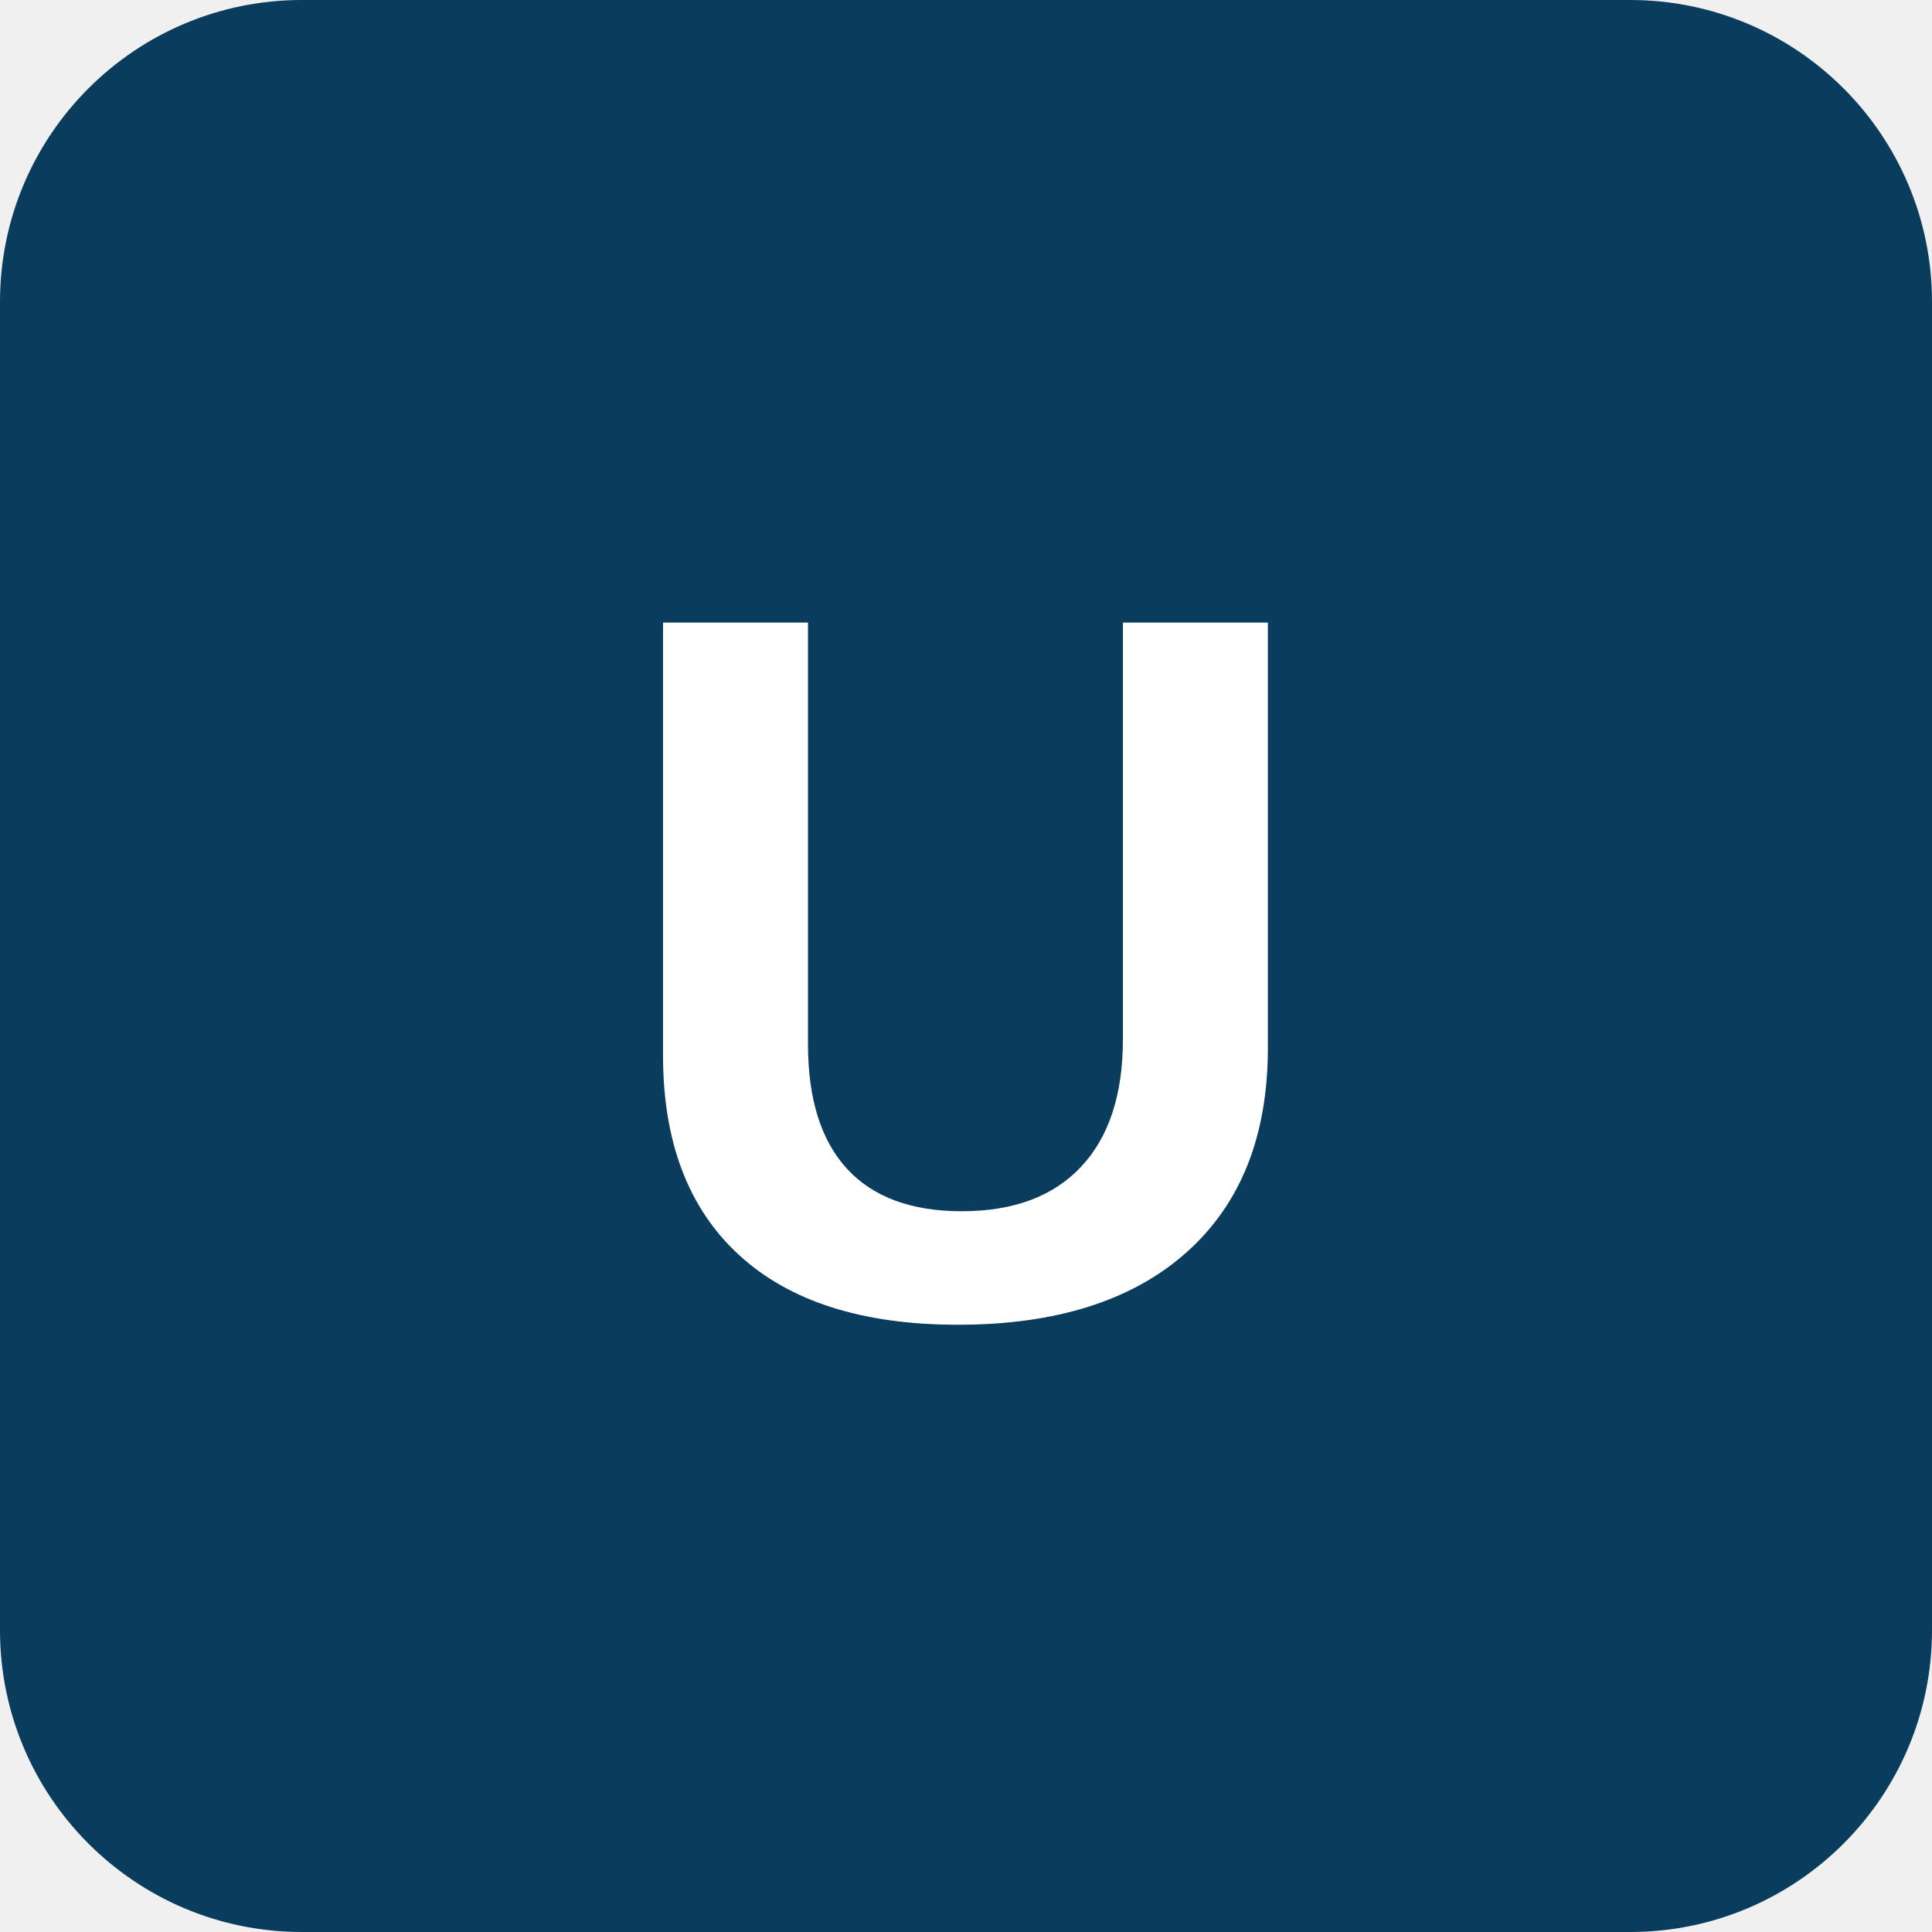
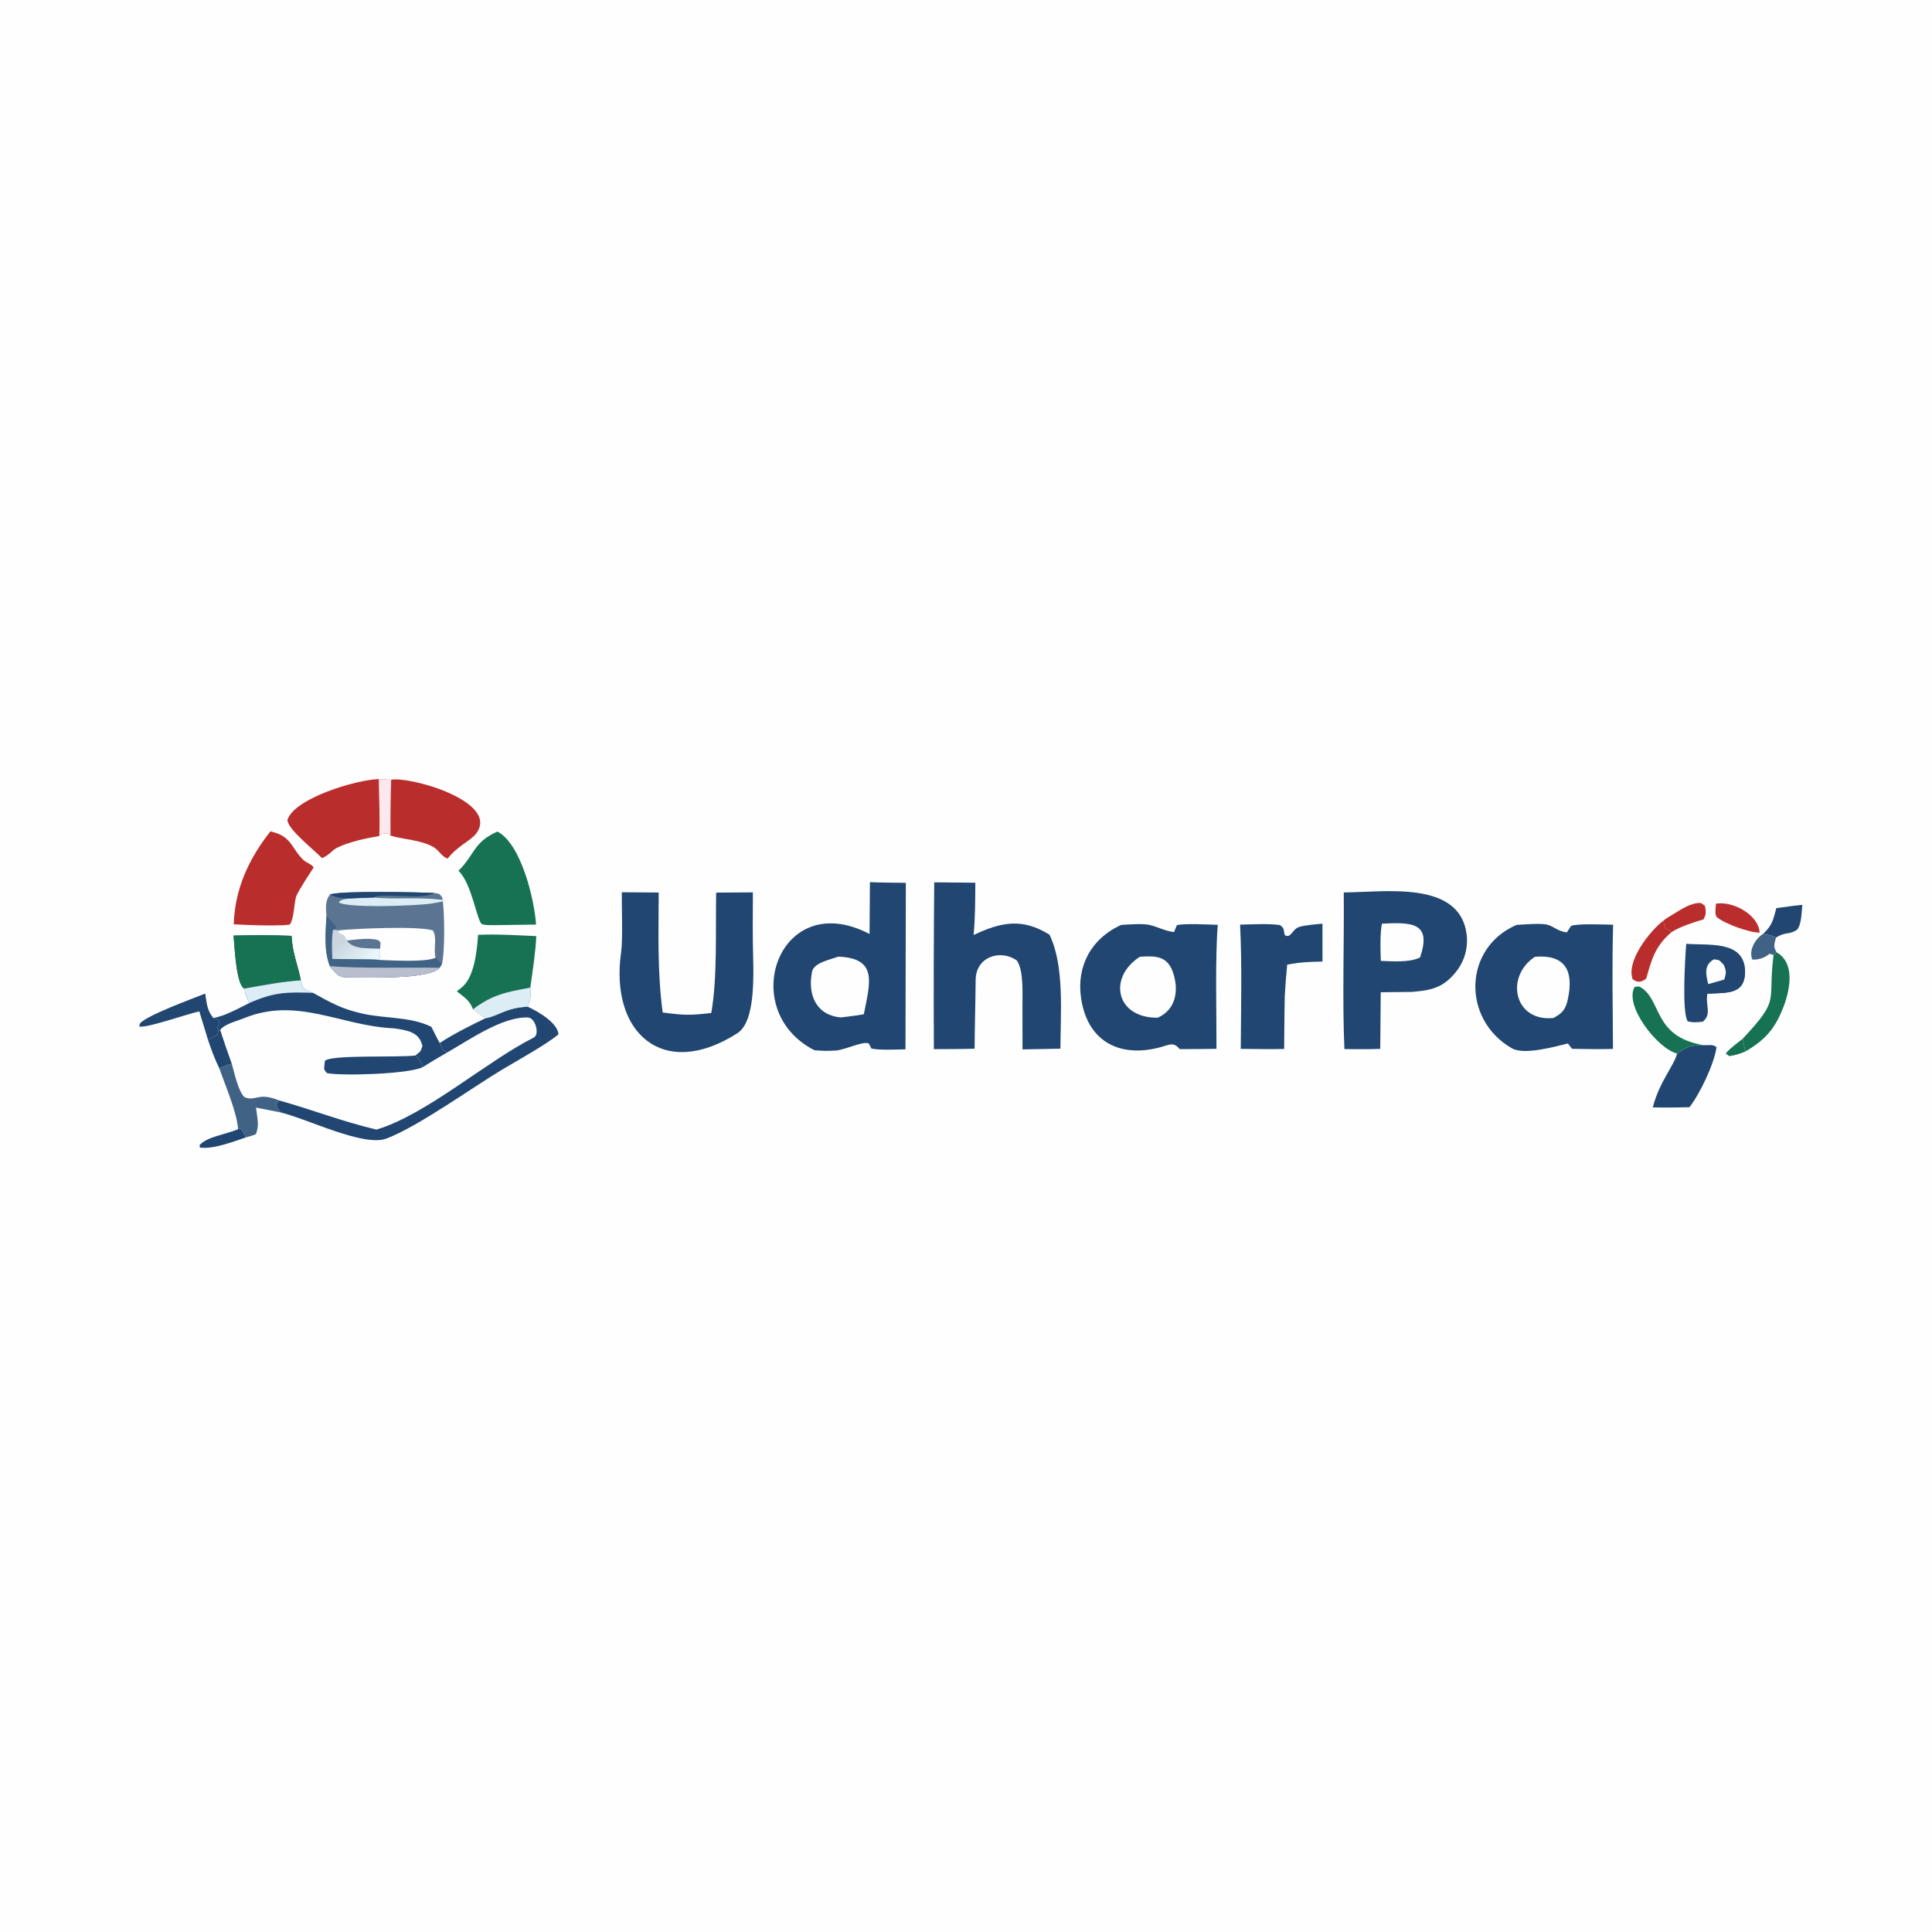
- <svg xmlns="http://www.w3.org/2000/svg" viewBox="0 0 192 192">
-   <rect width="192" height="192" rx="30" fill="#093C5D" />
-   <text x="50%" y="50%" font-size="100" font-family="Arial, sans-serif" font-weight="bold" fill="white" text-anchor="middle" dominant-baseline="central">U</text>
+ <svg xmlns="http://www.w3.org/2000/svg" version="1.1" style="display: block;" viewBox="0 0 1024 1024" width="256" height="256" preserveAspectRatio="none">
+   <defs>
+     <linearGradient id="Gradient1" gradientUnits="userSpaceOnUse" x1="181.429" y1="498.363" x2="194.544" y2="510.727">
+       <stop class="stop0" offset="0" stop-opacity="1" stop-color="rgb(202,213,224)" />
+       <stop class="stop1" offset="1" stop-opacity="1" stop-color="rgb(231,247,249)" />
+     </linearGradient>
+   </defs>
+   <path transform="translate(0,0)" fill="rgb(255,254,254)" d="M 0 0 L 1024 0 L 1024 1024 L 0 1024 L 0 0 z" />
+   <path transform="translate(0,0)" fill="rgb(255,254,254)" d="M 123.797 495.874 C 134.632 495.636 143.654 495.599 154.533 496.017 C 154.959 505.022 157.72 510.868 159.457 519.612 C 160.644 524.323 160.996 524.338 165.861 526.227 C 175.625 531.547 180.714 534.603 191.629 537.126 C 203.97 539.978 217.471 538.732 228.623 544.227 C 229.612 546.088 232.151 551.4 233.059 552.823 C 240.444 547.946 249.303 543.594 257.303 539.696 C 264.222 538.507 268.059 534.089 279.722 533.586 C 284.889 535.964 295.582 542.014 296.02 548.236 C 289.471 553.64 274.921 561.684 266.534 566.689 C 249.991 576.564 221.976 596.907 204.868 603.443 C 192.784 608.06 162.789 592.951 148.789 589.623 L 135.695 587.035 C 136.307 592.79 137.652 596.492 135.527 601.216 C 133.616 601.93 132.333 602.32 130.358 602.833 L 127.668 598.059 L 126.184 598.524 C 125.734 589.985 119.291 574.971 116.243 566.267 C 113.536 560.623 112.25 556.998 110.238 551.121 C 110.777 550.737 114.29 549.092 115.285 548.562 L 115.69 546.436 L 115.25 544.734 C 115.937 542.946 116.245 542.537 115.947 540.61 L 113.048 539.552 C 118.781 538.745 126.795 534.269 132.174 531.602 C 130.506 528.53 130.291 527.317 129.433 523.967 C 125.102 521.56 124.335 501.451 123.797 495.874 z" />
+   <path transform="translate(0,0)" fill="rgb(32,70,113)" d="M 123.797 495.874 C 134.632 495.636 143.654 495.599 154.533 496.017 C 154.959 505.022 157.72 510.868 159.457 519.612 C 160.644 524.323 160.996 524.338 165.861 526.227 C 175.625 531.547 180.714 534.603 191.629 537.126 C 203.97 539.978 217.471 538.732 228.623 544.227 C 229.612 546.088 232.151 551.4 233.059 552.823 C 234.634 555.895 234.251 556.396 236.935 557.883 C 232.66 560.401 228.197 562.943 224.044 565.631 C 223.439 563.167 222.157 561.007 220.149 559.441 C 223.13 556.882 222.65 557.955 223.891 554.491 C 222.326 546.869 215.711 546.067 208.809 545.029 L 207.832 544.983 C 180.281 543.54 157.294 528.199 129.259 539.693 C 125.635 541.179 118.868 542.8 116.695 545.895 L 115.69 546.436 L 115.25 544.734 C 115.937 542.946 116.245 542.537 115.947 540.61 L 113.048 539.552 C 118.781 538.745 126.795 534.269 132.174 531.602 C 130.506 528.53 130.291 527.317 129.433 523.967 C 125.102 521.56 124.335 501.451 123.797 495.874 z" />
+   <path transform="translate(0,0)" fill="rgb(22,114,82)" d="M 123.797 495.874 C 134.632 495.636 143.654 495.599 154.533 496.017 C 154.959 505.022 157.72 510.868 159.457 519.612 C 149.779 520.171 139.076 522.298 129.433 523.967 C 125.102 521.56 124.335 501.451 123.797 495.874 z" />
+   <path transform="translate(0,0)" fill="rgb(221,237,246)" d="M 159.457 519.612 C 160.644 524.323 160.996 524.338 165.861 526.227 C 152.064 525.791 145.348 525.796 132.174 531.602 C 130.506 528.53 130.291 527.317 129.433 523.967 C 139.076 522.298 149.779 520.171 159.457 519.612 z" />
+   <path transform="translate(0,0)" fill="rgb(32,70,113)" d="M 279.722 533.586 C 284.889 535.964 295.582 542.014 296.02 548.236 C 289.471 553.64 274.921 561.684 266.534 566.689 C 249.991 576.564 221.976 596.907 204.868 603.443 C 192.784 608.06 162.789 592.951 148.789 589.623 C 147.188 587.76 146.904 587.491 146.487 585.091 L 147.924 583.244 C 165.723 588.229 180.852 594.252 199.508 598.707 C 225.774 590.922 257.656 562.692 282.935 549.905 C 286.147 548.28 283.8 539.48 279.873 539.3 C 266.402 538.683 248.553 551.275 236.935 557.883 C 234.251 556.396 234.634 555.895 233.059 552.823 C 240.444 547.946 249.303 543.594 257.303 539.696 C 264.222 538.507 268.059 534.089 279.722 533.586 z" />
+   <path transform="translate(0,0)" fill="rgb(32,70,113)" d="M 224.044 565.631 C 216.084 569.42 180.012 570.342 173.216 568.729 C 171.137 566.265 171.872 566.561 172.208 562.256 C 175.752 558.895 210.196 560.63 220.149 559.441 C 222.157 561.007 223.439 563.167 224.044 565.631 z" />
+   <path transform="translate(0,0)" fill="rgb(63,98,133)" d="M 122.857 563.787 C 124.254 568.634 126.282 578.749 129.727 581.607 C 136.03 583.862 136.664 578.705 147.924 583.244 L 146.487 585.091 C 146.904 587.491 147.188 587.76 148.789 589.623 L 135.695 587.035 C 136.307 592.79 137.652 596.492 135.527 601.216 C 133.616 601.93 132.333 602.32 130.358 602.833 L 127.668 598.059 L 126.184 598.524 C 125.734 589.985 119.291 574.971 116.243 566.267 C 118.892 564.929 120.099 564.597 122.857 563.787 z" />
+   <path transform="translate(0,0)" fill="rgb(32,70,113)" d="M 115.69 546.436 L 116.695 545.895 C 118.63 551.9 120.684 557.865 122.857 563.787 C 120.099 564.597 118.892 564.929 116.243 566.267 C 113.536 560.623 112.25 556.998 110.238 551.121 C 110.777 550.737 114.29 549.092 115.285 548.562 L 115.69 546.436 z" />
+   <path transform="translate(0,0)" fill="rgb(32,70,113)" d="M 461.087 467.55 C 467.051 467.853 474.058 467.802 480.113 467.912 L 479.927 556.162 C 475.035 556.249 466.355 556.713 461.871 555.757 L 460.501 553.087 C 457.416 551.599 448.111 556.449 442.98 556.797 C 438.471 557.103 436.203 556.988 431.732 556.665 C 390.081 535.608 412.74 469.939 460.876 495.033 L 461.087 467.55 z" />
+   <path transform="translate(0,0)" fill="rgb(255,254,254)" d="M 444.229 507.048 C 465.665 507.784 461.004 521.235 457.853 537.56 C 454.443 538.25 449.379 538.773 445.807 539.259 C 432.727 538.253 427.828 527.31 430.459 514.839 C 431.404 510.358 439.9 508.645 444.229 507.048 z" />
+   <path transform="translate(0,0)" fill="rgb(32,70,113)" d="M 803.815 490.223 C 807.615 490.006 817.175 489.145 820.506 490.225 C 823.907 491.328 825.991 493.7 830.489 494.163 L 832.667 490.782 C 835.734 489.376 850.614 490.06 854.997 490.12 C 854.337 511.387 854.817 534.557 854.913 555.939 C 847.918 556.192 840.286 555.973 833.233 555.899 C 832.941 555.466 831.01 553.062 831.008 553.062 C 824.117 554.722 807.85 559.377 801.268 555.587 C 774.719 540.296 775.573 502.313 803.815 490.223 z" />
+   <path transform="translate(0,0)" fill="rgb(255,254,254)" d="M 813.558 507.107 C 829.014 505.871 834.427 513.806 830.975 529.68 C 829.832 534.934 828.204 536.958 823.396 539.532 C 802.699 541.813 797.358 517.807 813.558 507.107 z" />
+   <path transform="translate(0,0)" fill="rgb(32,70,113)" d="M 594.265 490.216 C 598.344 489.988 605.349 489.404 609.196 490.226 C 613.274 491.098 618.074 493.697 622.287 493.98 L 623.718 490.441 C 626.586 489.261 641.334 490.071 645.44 490.179 C 644.027 507.243 644.796 537.696 644.762 555.893 C 638.334 556.039 631.719 556.008 625.272 556.056 C 622.768 553.034 621.124 553.161 617.519 554.314 C 595.685 561.299 576.592 553.718 572.975 528.916 C 570.572 512.434 577.996 497.637 594.265 490.216 z" />
+   <path transform="translate(0,0)" fill="rgb(255,254,254)" d="M 604.137 507.103 C 611.937 506.569 618.459 506.484 621.521 514.889 C 625.049 524.573 623.404 535.091 613.595 539.408 C 591.611 539.681 586.904 518.252 604.137 507.103 z" />
+   <path transform="translate(0,0)" fill="rgb(32,70,113)" d="M 712.223 473.007 C 733.665 472.938 773.686 466.377 777.351 495.239 C 778.251 502.531 776.088 509.87 771.376 515.507 C 764.511 523.874 758.032 524.913 748.25 525.738 L 731.823 525.917 L 731.56 555.917 C 725.365 556.192 718.798 556.059 712.571 556.043 C 711.409 531.27 712.467 498.744 712.223 473.007 z" />
+   <path transform="translate(0,0)" fill="rgb(255,254,254)" d="M 732.459 489.552 C 747.499 488.858 759.285 488.461 752.631 507.481 C 747.183 510.254 738.008 509.495 731.876 509.297 C 731.645 503.694 731.38 494.853 732.459 489.552 z" />
+   <path transform="translate(0,0)" fill="rgb(32,70,113)" d="M 495.156 467.655 L 516.946 467.852 C 516.882 477.32 516.903 486.101 516.037 495.563 C 530.485 488.756 541.739 486.372 556.23 495.391 C 564.258 511.704 562.126 537.076 562.04 555.82 L 541.956 556.203 L 541.919 533.718 C 541.874 526.757 542.668 514.434 538.96 509.112 C 530.632 503.058 517.222 506.77 517.113 519.434 C 517.008 531.53 516.627 543.706 516.556 555.842 C 509.464 556.052 502.084 556.011 494.965 556.07 C 494.822 526.598 494.885 497.126 495.156 467.655 z" />
+   <path transform="translate(0,0)" fill="rgb(32,70,113)" d="M 329.567 472.91 L 349.13 473.061 C 349.071 494.857 348.359 514.936 351.234 536.638 C 362.819 538.177 365.572 538.185 376.984 536.91 C 380.313 518.037 379.172 493.034 379.591 473.108 L 399.046 472.978 L 398.969 491.922 C 398.971 494.456 398.99 496.989 399.029 499.523 C 399.172 513.726 401.256 540.975 390.752 547.679 C 351.362 572.82 323.053 547.35 329.219 504.591 C 330.173 497.975 329.464 478.911 329.567 472.91 z" />
+   <path transform="translate(0,0)" fill="rgb(90,116,145)" d="M 174.871 474.099 C 181.011 471.949 221.508 472.902 230.105 473.268 C 233.556 473.992 232.49 473.28 234.42 475.689 C 235.681 482.169 235.898 504.797 234.215 511.007 L 232.98 512.934 C 227.741 519.355 193.723 517.952 184.915 518.069 C 178.987 518.148 178.345 516.096 174.807 512.072 C 171.605 503.526 172.612 494.478 173.027 485.423 C 172.679 481.194 172.297 477.468 174.871 474.099 z" />
+   <path transform="translate(0,0)" fill="rgb(63,98,133)" d="M 173.027 485.423 C 174.738 487.282 177.065 489.629 178.459 491.659 L 176.498 492.791 L 179.821 493.054 L 179.052 494.371 C 182.896 496.192 181.687 495.066 183.819 498.489 C 187.406 503.491 195.493 502.406 201.485 502.796 L 201.457 508.803 C 207.933 509.018 225.28 510.109 230.827 507.643 C 231.986 508.726 233.22 509.79 234.215 511.007 L 232.98 512.934 C 227.741 519.355 193.723 517.952 184.915 518.069 C 178.987 518.148 178.345 516.096 174.807 512.072 C 171.605 503.526 172.612 494.478 173.027 485.423 z" />
+   <path transform="translate(0,0)" fill="rgb(184,190,206)" d="M 174.807 512.072 C 191.178 513.423 215.616 512.637 232.98 512.934 C 227.741 519.355 193.723 517.952 184.915 518.069 C 178.987 518.148 178.345 516.096 174.807 512.072 z" />
+   <path transform="translate(0,0)" fill="url(#Gradient1)" d="M 176.498 492.791 L 179.821 493.054 L 179.052 494.371 C 182.896 496.192 181.687 495.066 183.819 498.489 C 187.406 503.491 195.493 502.406 201.485 502.796 L 201.457 508.803 C 196.872 508.058 182.685 508.571 176.116 508.21 C 175.938 502.514 175.689 498.505 176.498 492.791 z" />
+   <path transform="translate(0,0)" fill="rgb(255,254,254)" d="M 179.821 493.054 C 188.896 492.16 221.663 490.706 229.427 493.137 C 231.845 496.946 229.636 502.527 230.827 507.643 C 225.28 510.109 207.933 509.018 201.457 508.803 L 201.485 502.796 C 195.493 502.406 187.406 503.491 183.819 498.489 C 181.687 495.066 182.896 496.192 179.052 494.371 L 179.821 493.054 z" />
+   <path transform="translate(0,0)" fill="rgb(90,116,145)" d="M 183.819 498.489 C 189.143 497.959 195.349 496.898 200.408 498.253 L 201.695 499.48 L 201.485 502.796 C 195.493 502.406 187.406 503.491 183.819 498.489 z" />
+   <path transform="translate(0,0)" fill="rgb(221,237,246)" d="M 198.22 475.698 C 210.935 476.971 221.471 475.073 237.03 477.275 C 234.172 477.927 231.293 478.482 228.397 478.939 C 220.991 480.04 183.924 481.499 179.495 478.248 C 180.869 476.556 182.538 476.756 185.176 476.204 C 189.487 476.029 193.919 475.792 198.22 475.698 z" />
+   <path transform="translate(0,0)" fill="rgb(32,70,113)" d="M 174.871 474.099 C 181.011 471.949 221.508 472.902 230.105 473.268 C 224.189 477.301 202.021 472.917 198.22 475.698 C 193.919 475.792 189.487 476.029 185.176 476.204 C 180.987 475.914 178.566 476.027 174.871 474.099 z" />
+   <path transform="translate(0,0)" fill="rgb(32,70,113)" d="M 657.269 490.085 C 663.453 489.933 672.655 489.426 678.474 490.327 C 680.794 492.208 680.174 492.14 680.892 495.56 C 684.124 497.757 684.796 492.635 688.454 491.344 C 691.274 490.349 697.839 489.879 700.929 489.56 L 700.942 509.637 C 693.485 509.836 689.531 509.912 682.238 511.293 C 681.693 516.769 681.268 522.256 680.962 527.75 C 680.733 537.081 680.729 546.622 680.623 555.974 C 673.152 556.155 665.142 555.966 657.628 555.918 C 657.754 534.549 658.332 511.286 657.269 490.085 z" />
+   <path transform="translate(0,0)" fill="rgb(185,46,45)" d="M 200.746 412.93 L 207.311 413.287 C 207.166 423.039 206.864 433.216 207.046 442.933 L 205.906 441.621 C 203.398 441.811 202.932 441.661 201.015 443.099 C 194.454 444.196 184.518 446.298 178.567 449.364 C 175.716 450.834 174.604 453.235 170.663 454.807 C 166.347 450.36 152.629 439.654 152.317 434.639 C 155.898 423.052 188.941 413.239 200.746 412.93 z" />
+   <path transform="translate(0,0)" fill="rgb(253,233,237)" d="M 200.746 412.93 L 207.311 413.287 C 207.166 423.039 206.864 433.216 207.046 442.933 L 205.906 441.621 C 203.398 441.811 202.932 441.661 201.015 443.099 C 201.401 433.661 200.924 422.495 200.746 412.93 z" />
+   <path transform="translate(0,0)" fill="rgb(185,46,45)" d="M 143.338 440.619 C 144.18 440.838 145.017 441.077 145.848 441.334 C 154.589 444.077 154.658 449.786 160.713 455.709 C 162.401 457.361 165.378 458.106 166.256 459.782 C 163.711 463.67 159.125 470.577 157.19 474.611 C 155.802 477.507 156.146 486.537 153.553 490.079 L 150.14 490.395 C 140.705 490.679 133.234 490.375 123.869 489.9 C 124.51 471.094 131.78 455.307 143.338 440.619 z" />
+   <path transform="translate(0,0)" fill="rgb(185,46,45)" d="M 207.311 413.287 C 217.288 411.367 264.962 424.805 252.439 441.705 C 249.517 445.648 242.424 448.36 237.312 455.037 C 234.223 454.281 232.841 450.724 229.762 448.975 C 222.879 445.064 214.065 445.012 207.046 442.933 C 206.864 433.216 207.166 423.039 207.311 413.287 z" />
+   <path transform="translate(0,0)" fill="rgb(22,114,82)" d="M 263.669 440.756 C 276.172 447.244 283.239 476.581 284.123 490.049 L 261.75 490.357 C 260.079 490.321 257.142 490.404 255.572 489.865 C 252.825 488.923 250.267 468.301 242.989 461.544 C 251.786 452.815 250.951 446.28 263.669 440.756 z" />
+   <path transform="translate(0,0)" fill="rgb(22,114,82)" d="M 253.394 495.491 C 262.914 494.98 274.562 495.754 284.246 496.151 C 283.823 505.157 282.325 514.497 281.065 523.457 C 281.371 528.268 281.415 529.127 279.722 533.586 C 268.059 534.089 264.222 538.507 257.303 539.696 C 255.193 538.091 252.869 536.497 250.696 534.95 C 249.055 530.313 245.968 528.451 242.123 525.425 C 243.139 524.66 244.131 523.861 245.095 523.031 C 251.431 517.537 252.818 503.937 253.394 495.491 z" />
+   <path transform="translate(0,0)" fill="rgb(221,237,246)" d="M 250.696 534.95 C 261.127 527.042 268.473 525.813 281.065 523.457 C 281.371 528.268 281.415 529.127 279.722 533.586 C 268.059 534.089 264.222 538.507 257.303 539.696 C 255.193 538.091 252.869 536.497 250.696 534.95 z" />
+   <path transform="translate(0,0)" fill="rgb(32,70,113)" d="M 893.737 500.241 C 905.551 501.147 923.221 498.486 924.881 513.163 C 925.663 527.412 915.977 526.058 904.968 526.673 C 903.733 532.714 907.506 537.532 902.472 541.533 C 899.229 541.831 897.791 542.115 894.542 541.325 C 891.32 536.718 893.176 507.359 893.737 500.241 z" />
+   <path transform="translate(0,0)" fill="rgb(32,70,113)" d="M 924.881 513.163 C 925.663 527.412 915.977 526.058 904.968 526.673 L 905.394 521.59 L 913.933 519.174 C 914.661 519.33 918.006 520.832 918.852 521.21 C 924.603 519.807 919.663 517.939 924.881 513.163 z" />
+   <path transform="translate(0,0)" fill="rgb(255,254,254)" d="M 905.394 521.59 C 903.981 516.058 903.191 511.417 908.44 508.45 C 912.014 509.076 910.65 508.464 913.583 511.299 C 915.091 514.907 914.966 515.415 913.933 519.174 L 905.394 521.59 z" />
+   <path transform="translate(0,0)" fill="rgb(32,70,113)" d="M 903.202 553.979 C 906.318 554.019 907.751 553.446 909.805 555.018 C 908.531 564.037 900.983 579.724 895.446 586.844 C 888.705 587.04 882.744 587.105 876.005 586.928 C 879.548 573.27 887.18 565.024 888.902 558.403 C 894.656 554.406 896.161 554.052 903.202 553.979 z" />
+   <path transform="translate(0,0)" fill="rgb(22,114,82)" d="M 941.592 504.698 C 953.622 511.539 947.364 530.876 942.107 540.671 C 937.948 548.42 932.659 552.879 925.172 557.253 C 924.497 554.908 924.153 552.858 923.736 550.465 C 943.841 529.028 936.881 531.606 939.909 507.16 L 940.037 506.163 L 941.592 504.698 z" />
+   <path transform="translate(0,0)" fill="rgb(22,114,82)" d="M 888.902 558.403 C 878.763 556.027 860.508 532.979 866.443 523.031 L 868.758 522.852 C 881.195 529.022 875.343 549.547 903.202 553.979 C 896.161 554.052 894.656 554.406 888.902 558.403 z" />
+   <path transform="translate(0,0)" fill="rgb(32,70,113)" d="M 108.776 526.606 C 109.59 531.858 109.722 535.485 113.048 539.552 L 115.947 540.61 C 116.245 542.537 115.937 542.946 115.25 544.734 L 115.69 546.436 L 115.285 548.562 C 114.29 549.092 110.777 550.737 110.238 551.121 C 108.685 546.109 107.157 541.089 105.653 536.061 C 99.498 537.277 77.312 545.215 73.775 544.018 L 74.241 542.433 C 77.764 538.134 102.106 529.286 108.776 526.606 z" />
+   <path transform="translate(0,0)" fill="rgb(185,46,45)" d="M 886.056 493.968 C 877.314 501.31 875.399 508.512 872.525 518.668 C 869.836 520.761 867.945 520.894 865.339 519.012 C 861.803 509.57 874.273 493.591 881.551 488.019 C 882.939 492.896 881.774 491.386 886.056 493.968 z" />
+   <path transform="translate(0,0)" fill="rgb(32,70,113)" d="M 941.507 481.305 C 945.97 480.732 950.835 480.002 955.277 479.588 C 954.888 483.466 954.837 490.079 952.486 492.76 C 948.098 495.722 946.653 493.604 941.33 496.922 C 938.924 495.661 937.118 495.492 934.469 494.988 C 939.468 490.219 939.638 488.025 941.507 481.305 z" />
+   <path transform="translate(0,0)" fill="rgb(185,46,45)" d="M 909.5 478.942 C 910.076 478.887 910.653 478.843 911.231 478.809 C 919.876 478.291 932.114 485.324 932.636 494.301 C 927.413 494.39 914.194 489.688 910.045 486.159 C 908.646 484.969 909.396 480.749 909.5 478.942 z" />
+   <path transform="translate(0,0)" fill="rgb(185,46,45)" d="M 886.951 484.476 C 891.354 481.815 896.357 478.322 901.546 478.612 L 903.631 480.025 C 904.017 482.209 904.192 482.692 903.944 484.864 L 903 487.244 C 897.507 488.91 890.916 490.944 886.056 493.968 C 881.774 491.386 882.939 492.896 881.551 488.019 C 882.858 486.859 885.374 485.447 886.951 484.476 z" />
+   <path transform="translate(0,0)" fill="rgb(63,98,133)" d="M 940.037 506.163 L 937.861 505.507 C 935.692 507.559 931.685 508.935 928.715 508.538 C 926.811 503.628 930.257 497.619 934.469 494.988 C 937.118 495.492 938.924 495.661 941.33 496.922 C 940.492 500.203 939.647 501.438 941.592 504.698 L 940.037 506.163 z" />
+   <path transform="translate(0,0)" fill="rgb(32,70,113)" d="M 126.184 598.524 L 127.668 598.059 L 130.358 602.833 C 123.554 605.135 113.118 609.185 106.026 608.246 L 105.749 607 C 109.654 602.445 119.26 601.408 126.184 598.524 z" />
+   <path transform="translate(0,0)" fill="rgb(22,114,82)" d="M 923.736 550.465 C 924.153 552.858 924.497 554.908 925.172 557.253 C 921.464 558.798 920.514 559.08 916.561 559.791 L 914.692 558.363 L 914.175 559.279 C 914.976 556.99 921.338 552.521 923.736 550.465 z" />
</svg>
